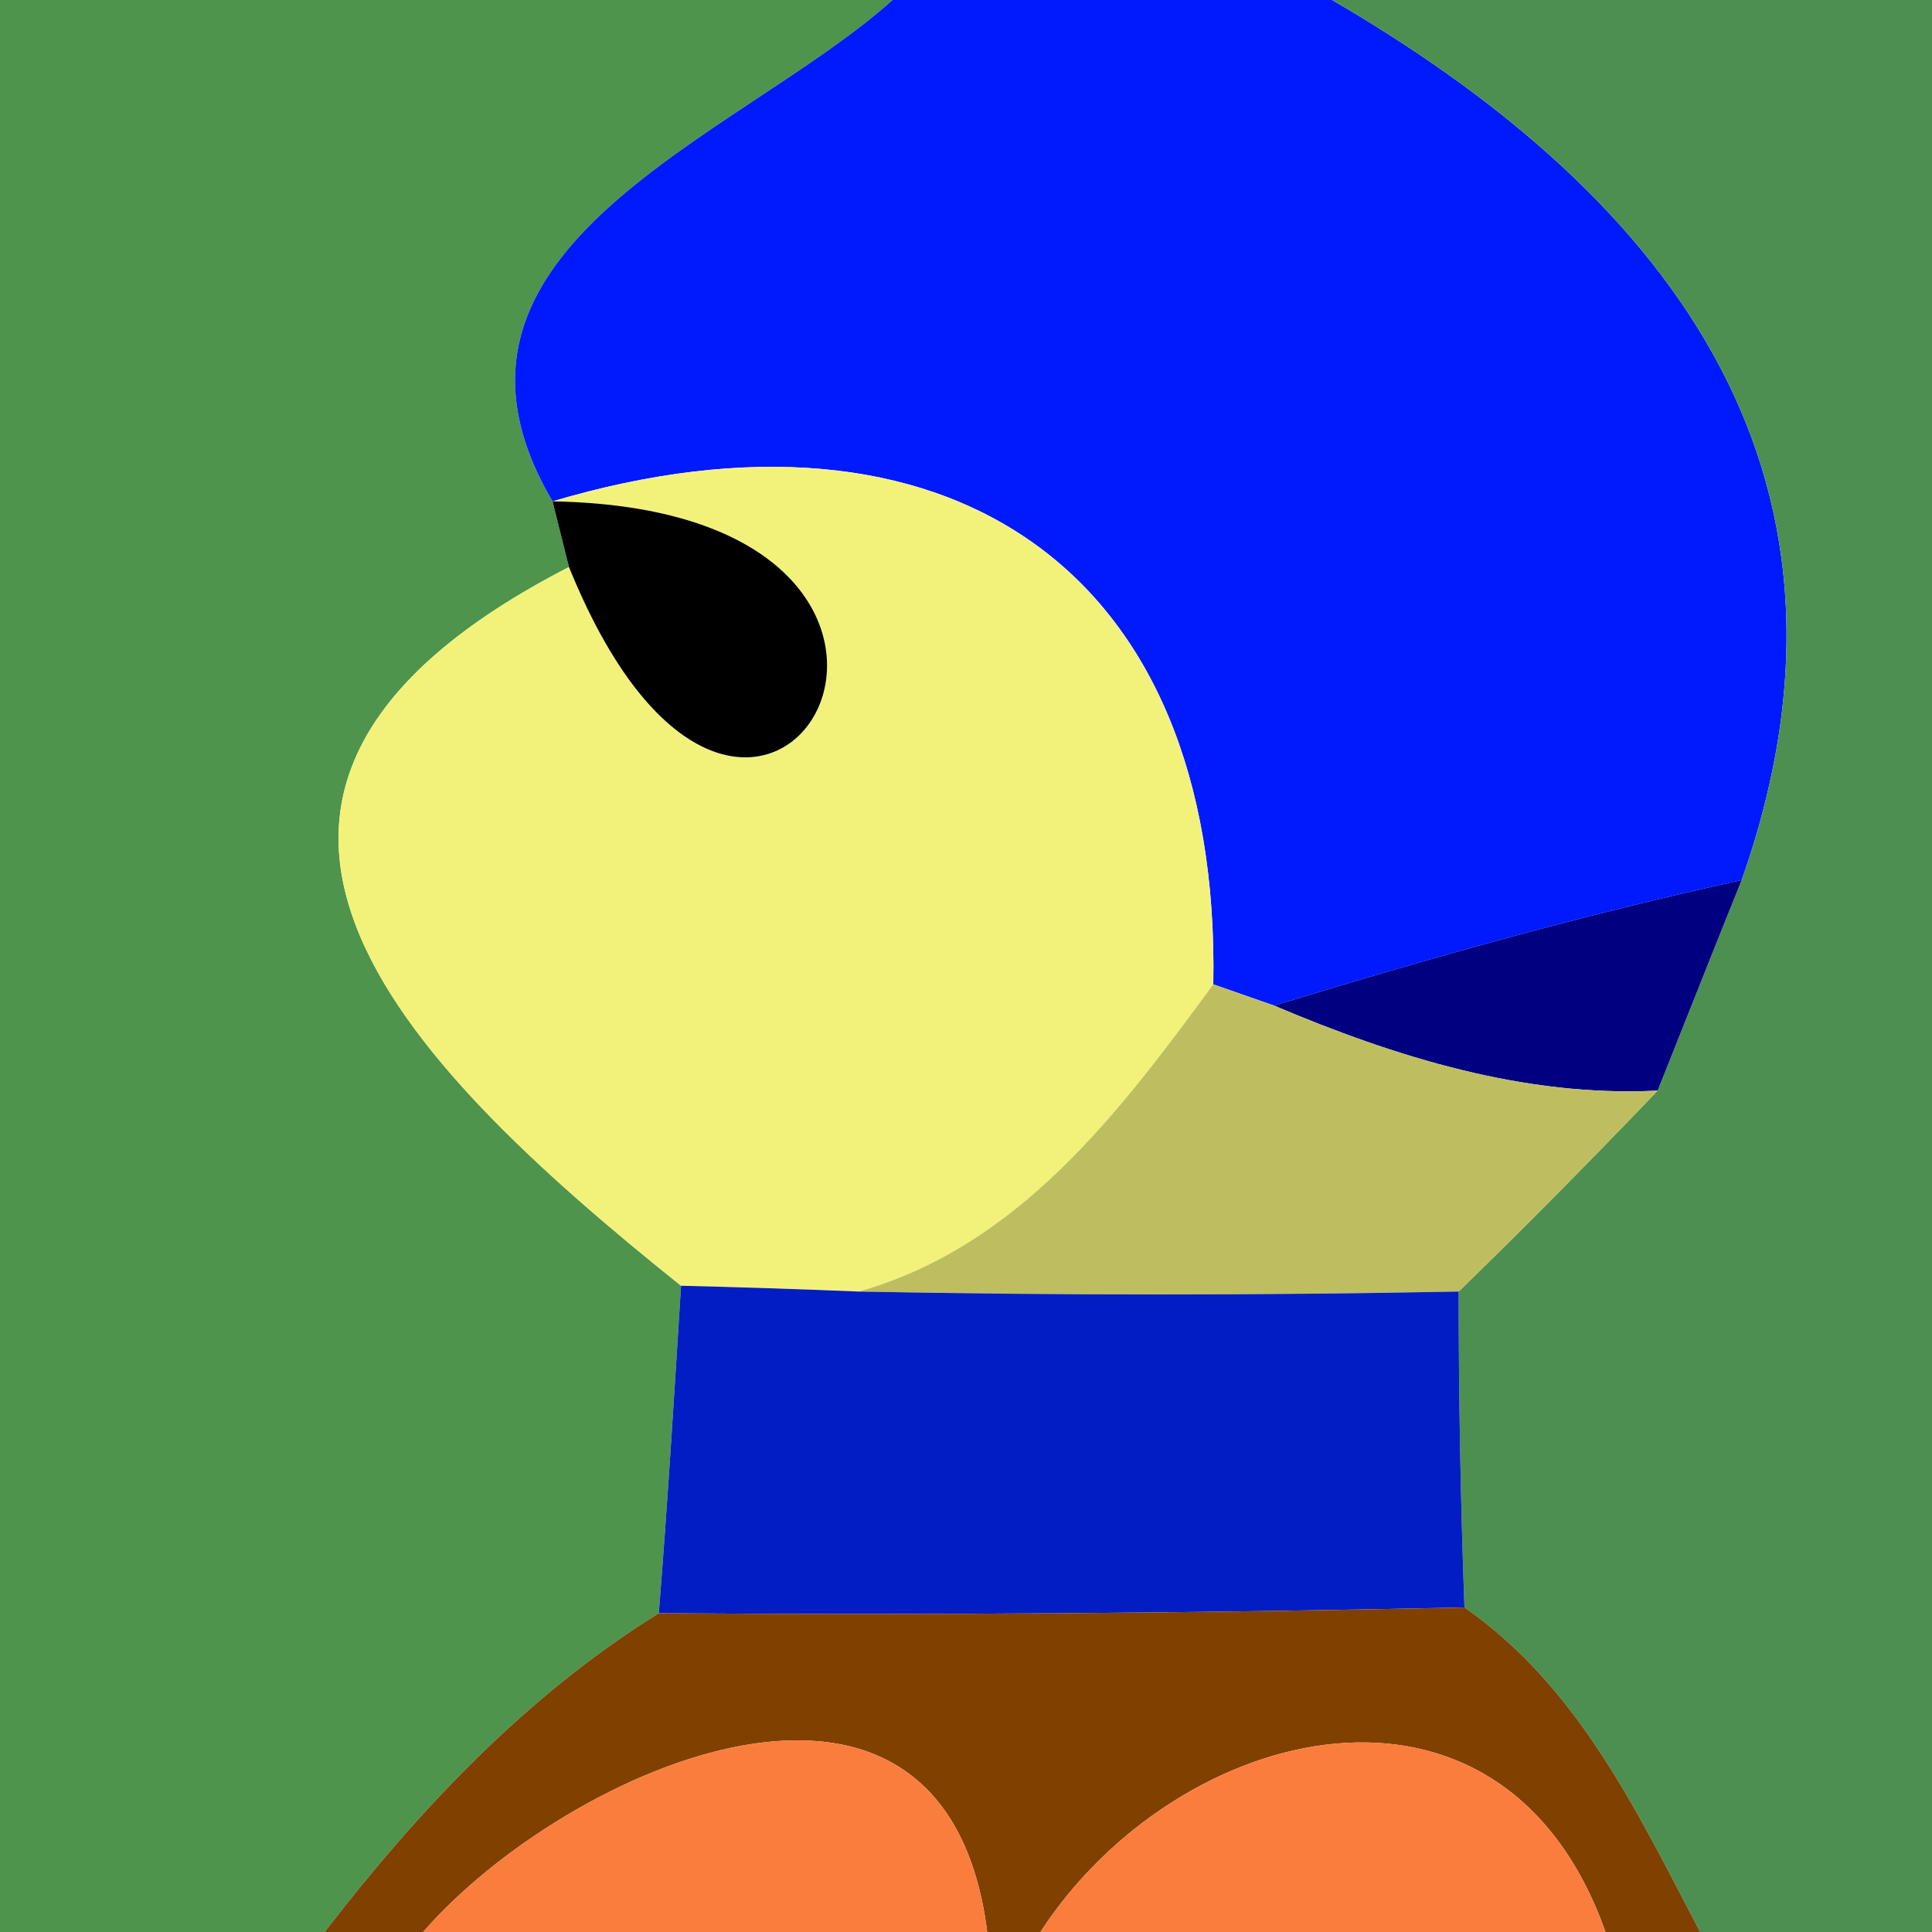
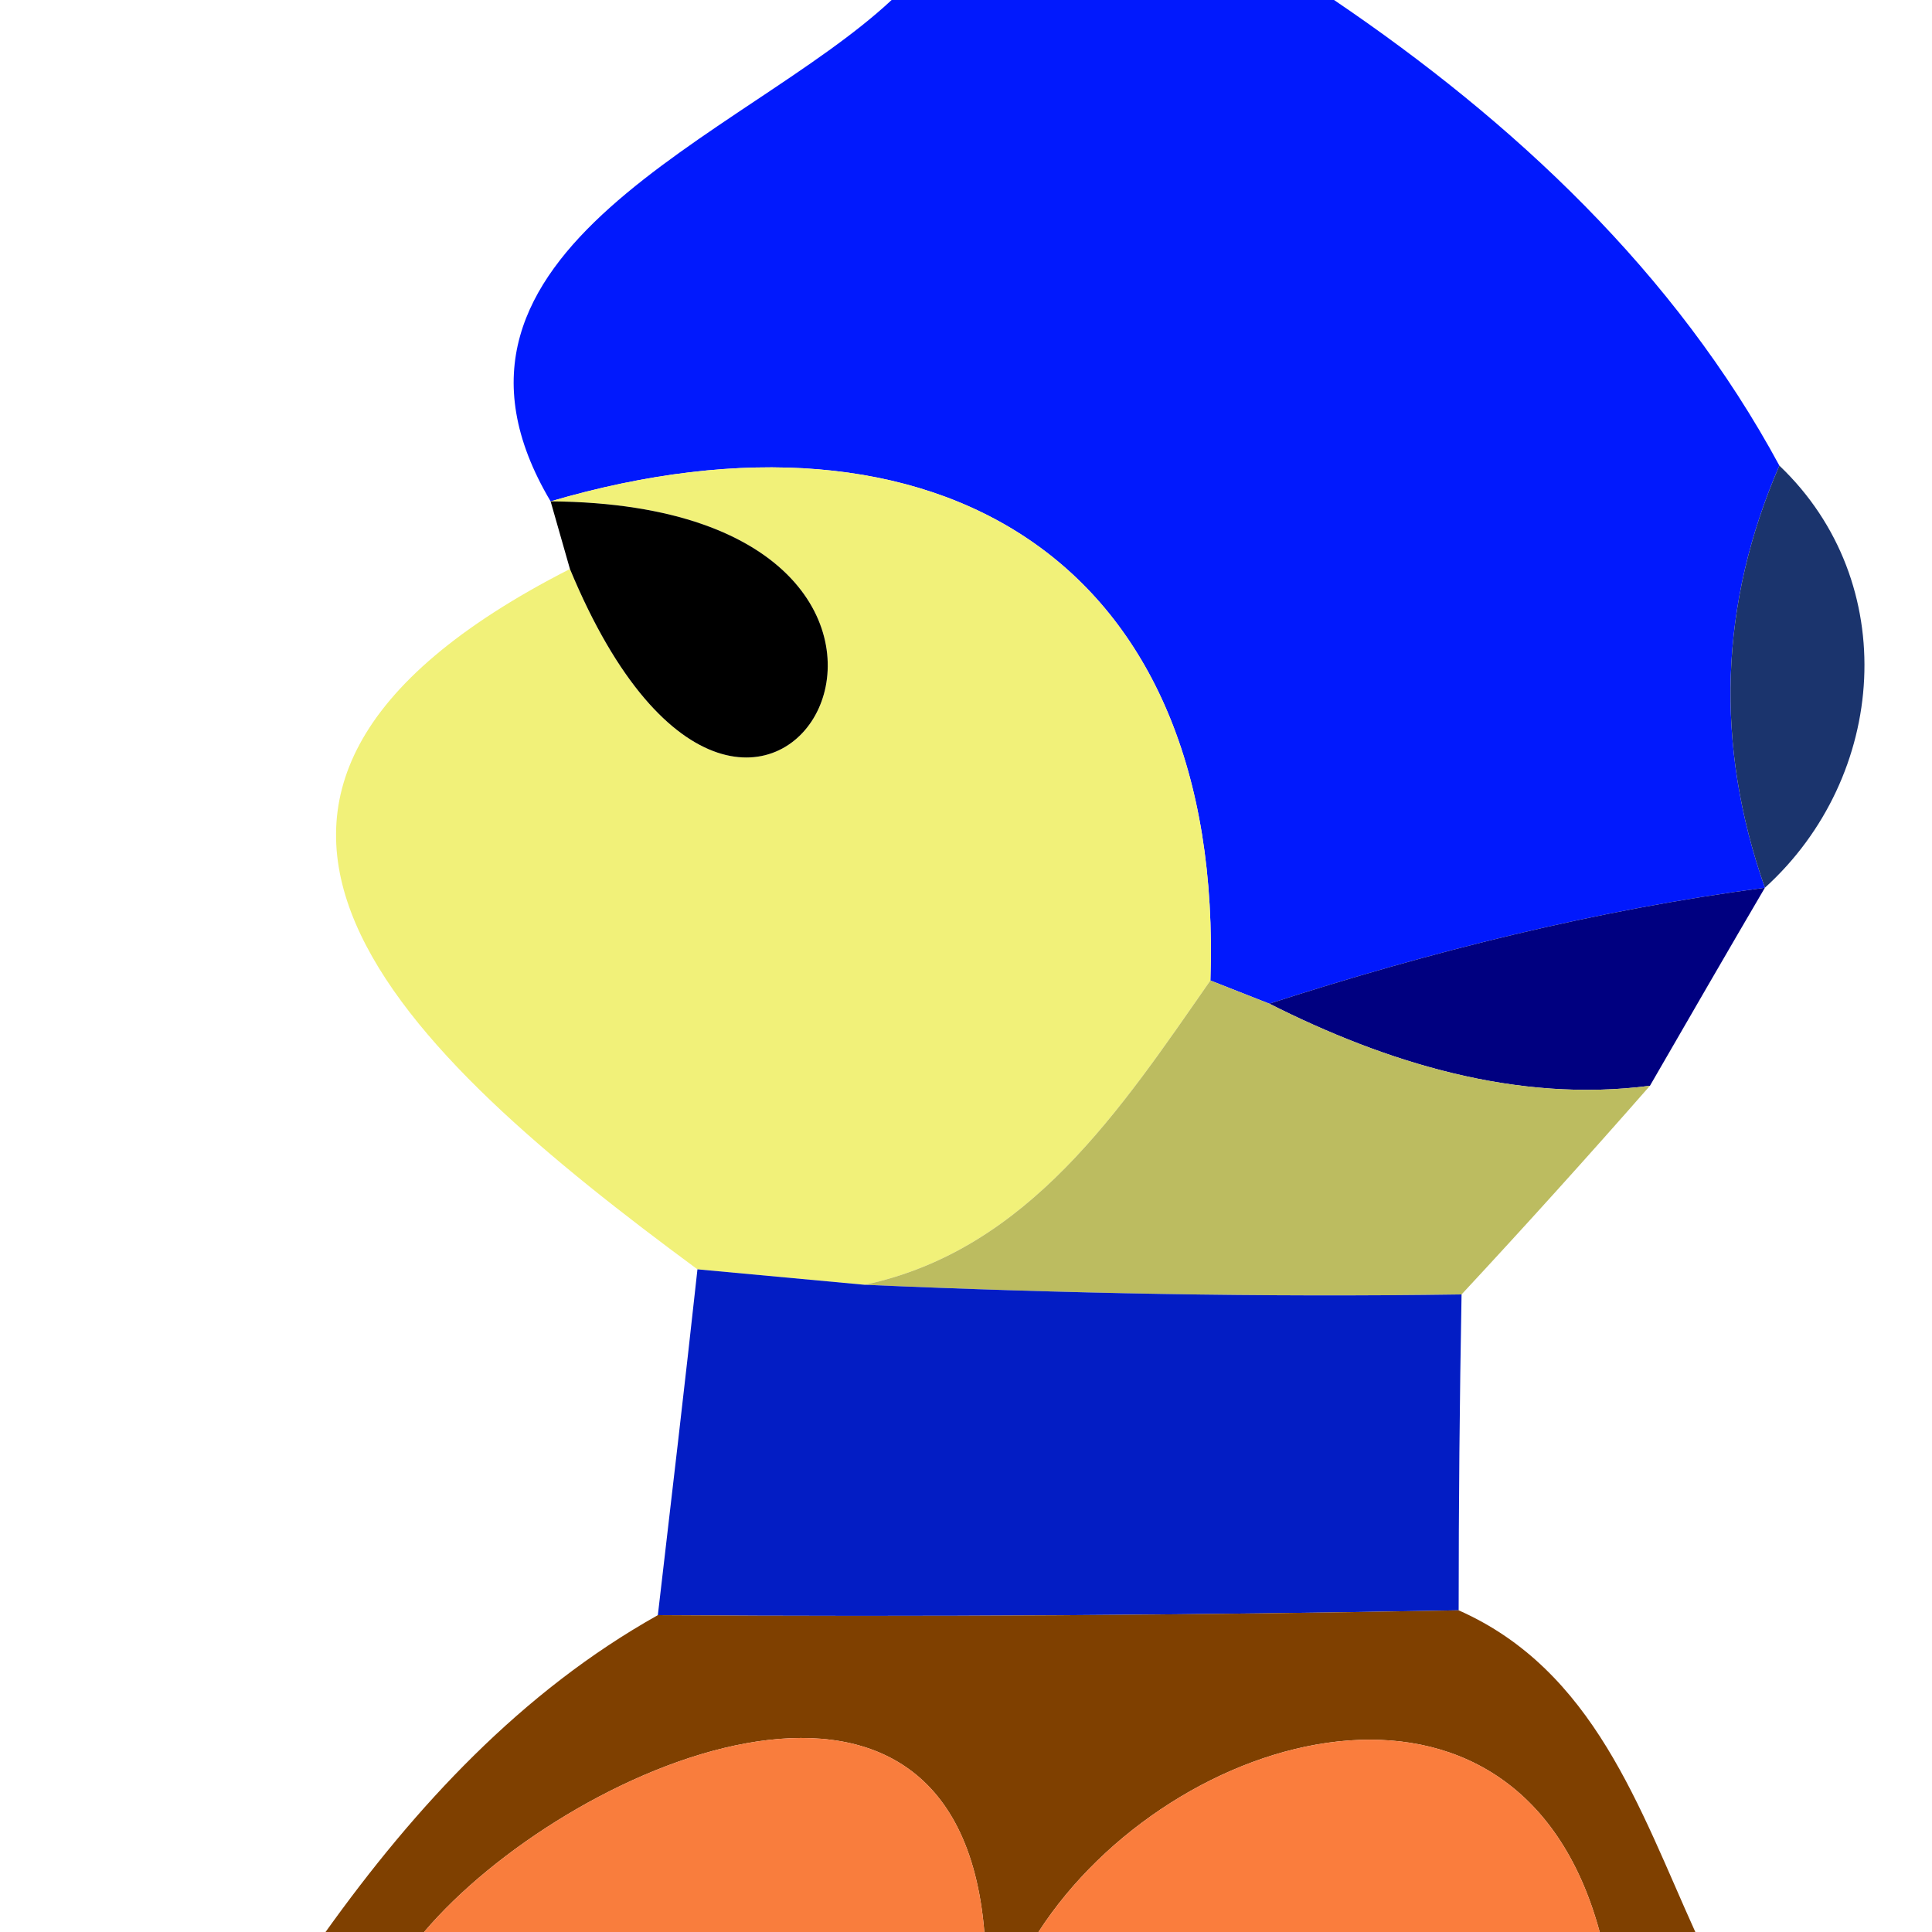
<svg xmlns="http://www.w3.org/2000/svg" width="20pt" height="20pt" viewBox="0 0 20 20" version="1.1">
-   <g id="#4e944dff">
-     <path fill="#4e944d" opacity="1.00" d=" M 0.00 0.00 L 9.24 0.00 C 7.66 1.42 4.17 2.56 5.72 5.19 L 5.89 5.87 C 1.38 8.19 4.13 10.97 7.05 13.31 C 6.98 14.44 6.91 15.57 6.82 16.70 C 5.45 17.55 4.34 18.73 3.36 20.00 L 0.00 20.00 L 0.00 0.00 Z" />
+   <g id="#0119fdff">
+     <path fill="#0119fd" opacity="1.00" d=" M 9.23 0.00 L 13.81 0.00 C 15.67 1.26 17.34 2.82 18.42 4.82 C 17.80 6.25 17.75 7.71 18.27 9.19 C 16.52 9.42 14.81 9.85 13.14 10.39 L 12.53 10.15 C 12.68 5.79 9.69 4.02 5.70 5.19 C 4.15 2.58 7.71 1.42 9.23 0.00 Z" />
  </g>
-   <g id="#0119fdff">
-     <path fill="#0119fd" opacity="1.00" d=" M 9.24 0.00 L 13.79 0.00 C 17.09 1.92 19.56 4.76 18.03 9.11 C 16.39 9.47 14.79 9.92 13.19 10.41 L 12.56 10.19 C 12.64 5.85 9.76 3.99 5.72 5.19 C 4.17 2.56 7.66 1.42 9.24 0.00 Z" />
+   <g id="#f1f179fc">
+     <path fill="#f1f179" opacity="1.00" d=" M 5.70 5.19 C 9.69 4.02 12.68 5.79 12.53 10.15 C 11.61 11.47 10.65 12.94 8.95 13.30 C 8.52 13.26 7.66 13.18 7.22 13.14 C 4.17 10.89 1.27 8.25 5.90 5.89 C 7.87 10.64 10.86 5.23 5.70 5.19 Z" />
  </g>
-   <g id="#4c8f51ff">
-     <path fill="#4c8f51" opacity="1.00" d=" M 13.79 0.00 L 20.00 0.00 L 20.00 20.00 L 17.60 20.00 C 16.95 18.76 16.34 17.46 15.16 16.64 C 15.12 15.55 15.10 14.46 15.10 13.37 C 15.80 12.69 16.49 11.99 17.16 11.29 C 17.38 10.74 17.81 9.65 18.03 9.11 C 19.56 4.76 17.09 1.92 13.79 0.00 Z" />
-   </g>
-   <g id="#f2f27aff">
-     <path fill="#f2f27a" opacity="1.00" d=" M 5.72 5.19 C 9.76 3.99 12.64 5.85 12.56 10.19 C 11.59 11.51 10.55 12.90 8.89 13.37 C 8.43 13.35 7.51 13.32 7.05 13.31 C 4.13 10.97 1.38 8.19 5.89 5.87 C 7.82 10.63 10.87 5.28 5.72 5.19 Z" />
+   <g id="#1b346dff">
+     <path fill="#1b346d" opacity="1.00" d=" M 18.42 4.82 C 19.69 6.03 19.54 8.04 18.27 9.19 C 17.75 7.71 17.80 6.25 18.42 4.82 Z" />
  </g>
  <g id="#000000ff">
-     <path fill="#000000" opacity="1.00" d=" M 5.89 5.87 C 7.82 10.63 10.87 5.28 5.72 5.19 Z" />
+     <path fill="#000000" opacity="1.00" d=" M 5.90 5.89 C 7.87 10.64 10.86 5.23 5.70 5.19 Z" />
  </g>
  <g id="#000080ff">
-     <path fill="#000080" opacity="1.00" d=" M 13.19 10.41 C 14.79 9.92 16.39 9.47 18.03 9.11 C 17.81 9.65 17.38 10.74 17.16 11.29 C 15.78 11.36 14.44 10.94 13.19 10.41 Z" />
+     <path fill="#000080" opacity="1.00" d=" M 13.14 10.39 C 14.81 9.85 16.52 9.42 18.27 9.19 C 17.97 9.70 17.38 10.72 17.08 11.24 C 15.70 11.42 14.35 11.00 13.14 10.39 Z" />
  </g>
-   <g id="#bebe60ff">
-     <path fill="#bebe60" opacity="1.00" d=" M 12.56 10.19 L 13.19 10.41 C 14.44 10.94 15.78 11.36 17.16 11.29 C 16.49 11.99 15.80 12.69 15.10 13.37 C 13.03 13.41 10.96 13.41 8.89 13.37 C 10.55 12.90 11.59 11.51 12.56 10.19 Z" />
+   <g id="#bcbc60fd">
+     <path fill="#bcbc60" opacity="1.00" d=" M 12.53 10.15 L 13.14 10.39 C 14.35 11.00 15.70 11.42 17.08 11.24 C 16.44 11.97 15.79 12.69 15.13 13.40 C 13.07 13.43 11.01 13.39 8.95 13.30 C 10.65 12.94 11.61 11.47 12.53 10.15 Z" />
  </g>
  <g id="#031dc4ff">
-     <path fill="#031dc4" opacity="1.00" d=" M 7.05 13.31 C 7.51 13.32 8.43 13.35 8.89 13.37 C 10.96 13.41 13.03 13.41 15.10 13.37 C 15.10 14.46 15.12 15.55 15.16 16.64 C 12.38 16.70 9.60 16.72 6.82 16.70 C 6.91 15.57 6.98 14.44 7.05 13.31 Z" />
+     <path fill="#031dc4" opacity="1.00" d=" M 7.22 13.14 C 7.66 13.18 8.52 13.26 8.95 13.30 C 11.01 13.39 13.07 13.43 15.13 13.40 C 15.11 14.49 15.10 15.58 15.10 16.67 C 12.34 16.72 9.57 16.74 6.81 16.72 C 6.95 15.52 7.09 14.33 7.22 13.14 Z" />
  </g>
-   <g id="#804000ff">
-     <path fill="#804000" opacity="1.00" d=" M 3.36 20.00 C 4.34 18.73 5.45 17.55 6.82 16.70 C 9.60 16.72 12.38 16.70 15.16 16.64 C 16.34 17.46 16.95 18.76 17.60 20.00 L 16.62 20.00 C 15.55 16.98 12.19 17.82 10.77 20.00 L 10.22 20.00 C 9.78 16.55 5.86 18.30 4.38 20.00 L 3.36 20.00 Z" />
+   <g id="#7f4000fe">
+     <path fill="#7f4000" opacity="1.00" d=" M 3.37 20.00 C 4.30 18.70 5.40 17.51 6.81 16.72 C 9.57 16.74 12.34 16.72 15.10 16.67 C 16.50 17.29 16.97 18.72 17.55 20.00 L 16.56 20.00 C 15.71 16.86 12.12 17.88 10.75 20.00 L 10.19 20.00 C 9.90 16.50 5.84 18.29 4.39 20.00 L 3.37 20.00 Z" />
  </g>
  <g id="#f97d3dff">
-     <path fill="#f97d3d" opacity="1.00" d=" M 4.38 20.00 C 5.86 18.30 9.78 16.55 10.22 20.00 L 4.38 20.00 Z" />
+     <path fill="#f97d3d" opacity="1.00" d=" M 4.39 20.00 C 5.84 18.29 9.90 16.50 10.19 20.00 L 4.39 20.00 Z" />
  </g>
  <g id="#fa7d3dff">
-     <path fill="#fa7d3d" opacity="1.00" d=" M 10.77 20.00 C 12.19 17.82 15.55 16.98 16.62 20.00 L 10.77 20.00 Z" />
+     <path fill="#fa7d3d" opacity="1.00" d=" M 10.75 20.00 C 12.12 17.88 15.71 16.86 16.56 20.00 L 10.75 20.00 Z" />
  </g>
</svg>
